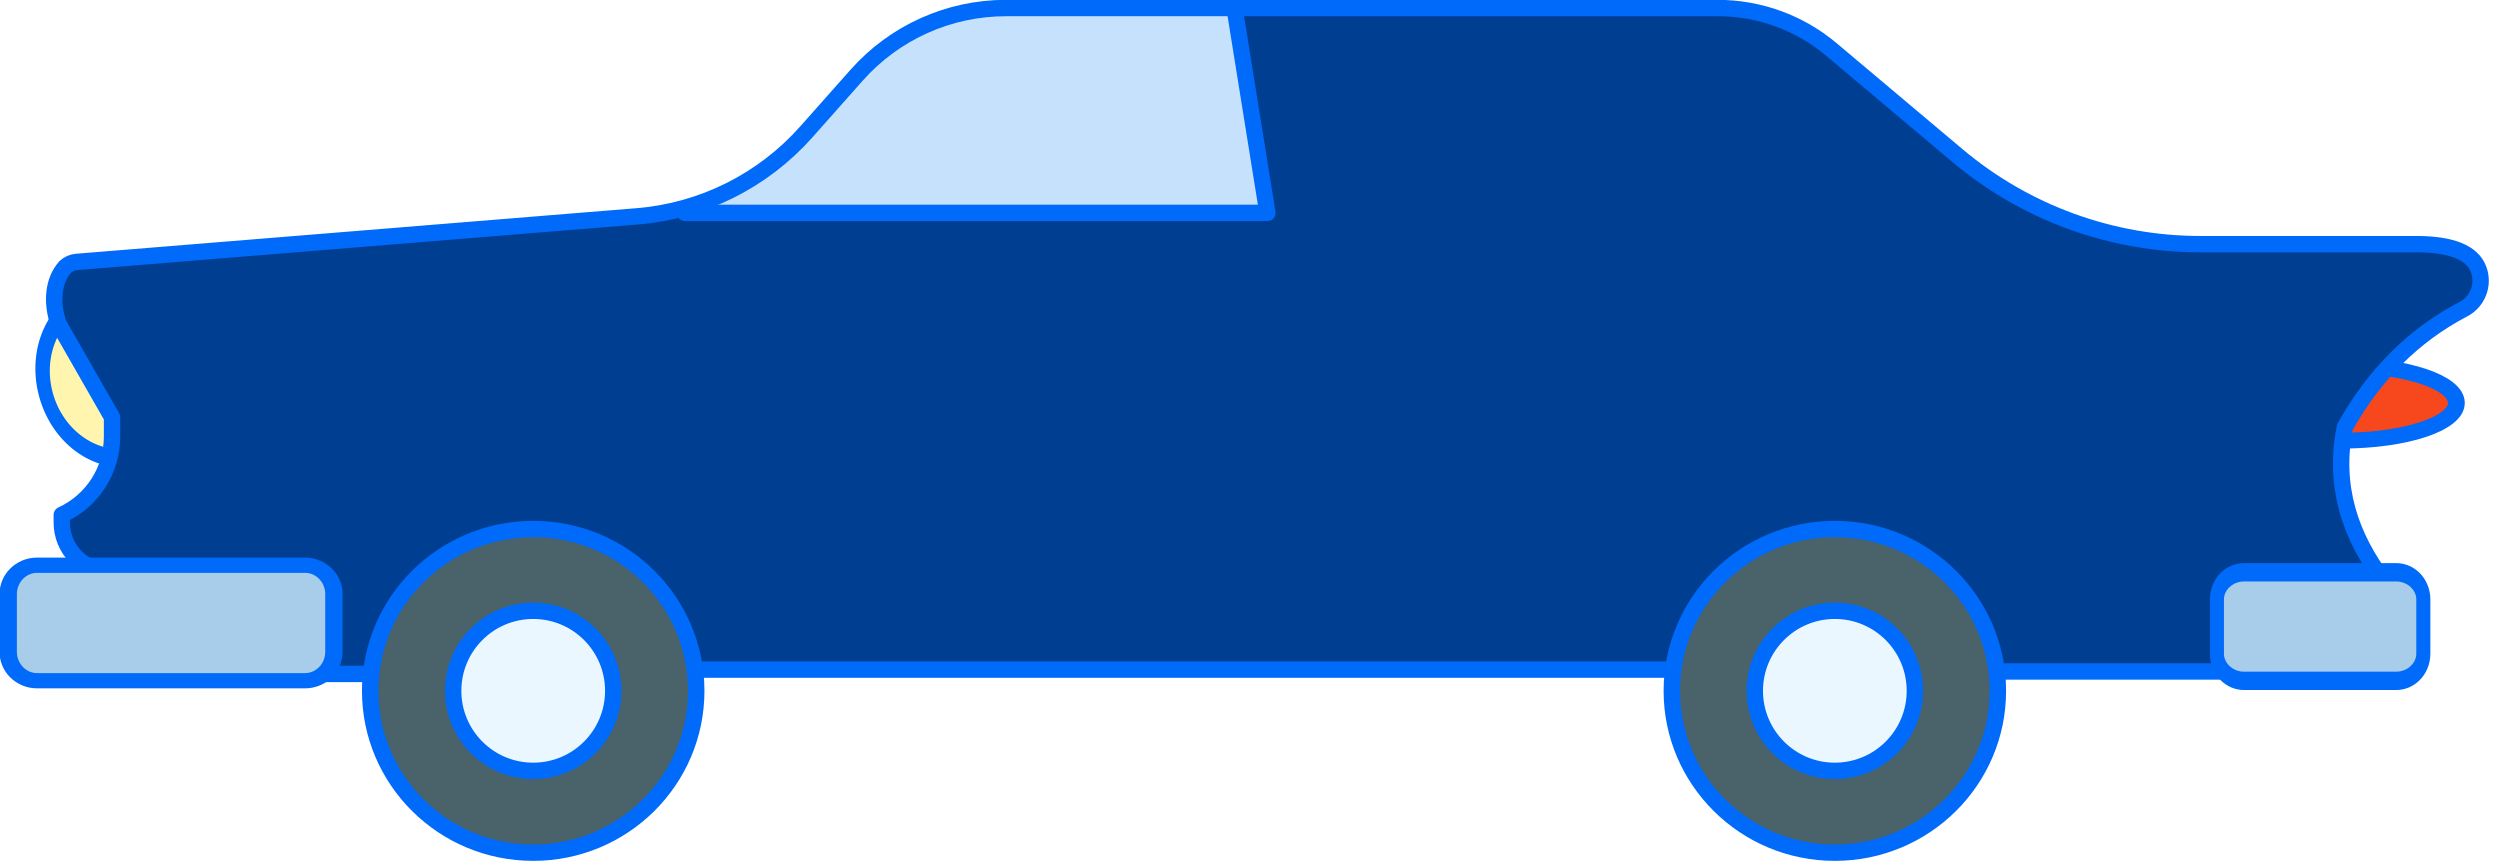
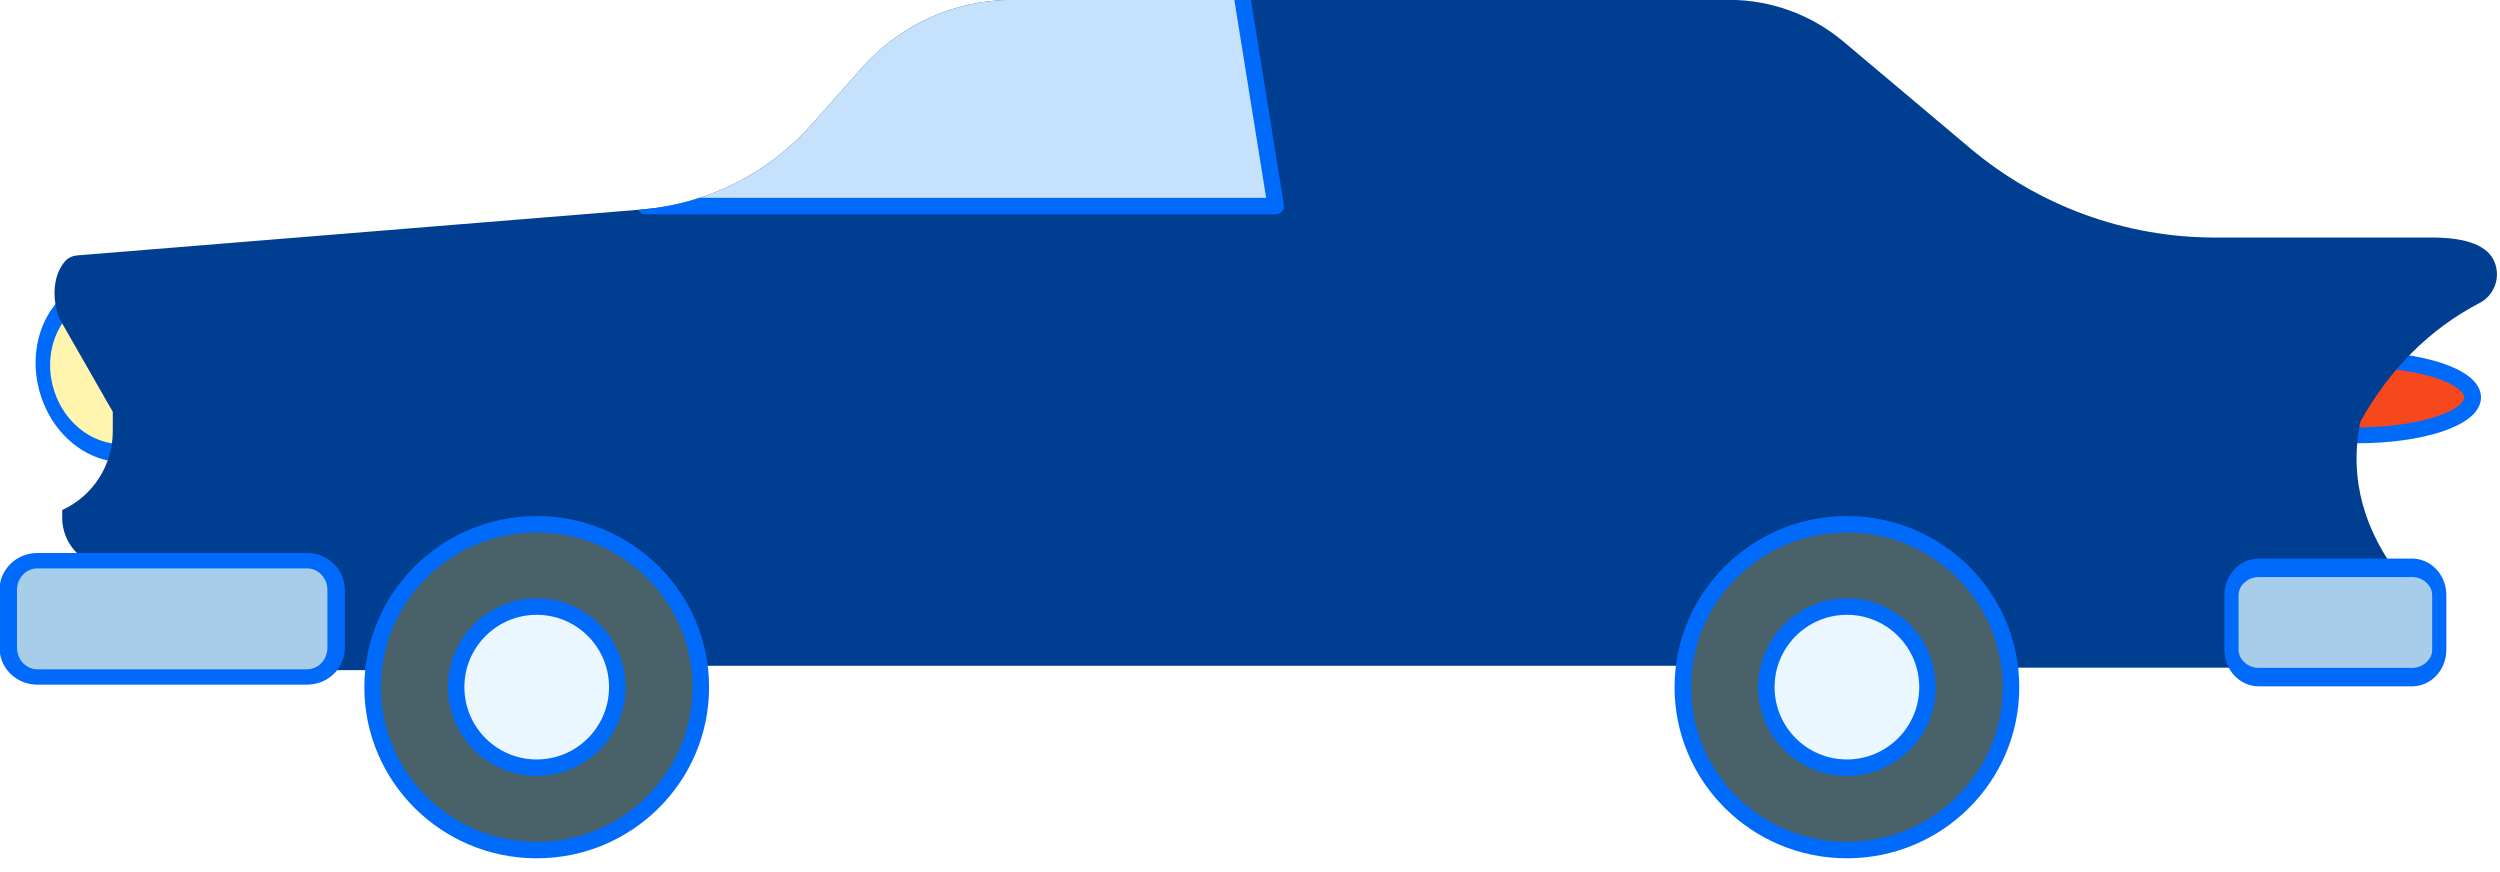
- <svg xmlns="http://www.w3.org/2000/svg" width="100%" height="100%" viewBox="0 0 153 53" version="1.1" xml:space="preserve" style="fill-rule:evenodd;clip-rule:evenodd;stroke-linejoin:round;stroke-miterlimit:1.5;">
-   <g transform="matrix(1,0,0,1,-1438.1,-4913.88)">
-     <g transform="matrix(0.731306,0,0,0.927136,321.02,948.264)">
+ <svg xmlns="http://www.w3.org/2000/svg" width="100%" height="100%" viewBox="0 0 152 53" version="1.1" xml:space="preserve" style="fill-rule:evenodd;clip-rule:evenodd;stroke-linejoin:round;stroke-miterlimit:1.5;">
+   <g transform="matrix(1,0,0,1,-1438.1,-3581.32)">
+     <g transform="matrix(0.731306,0,0,0.927136,321.02,-384.796)">
      <g id="car-blue" transform="matrix(0.60896,0,0,0.480335,1525.98,2637.38)">
        <g transform="matrix(1,0,0,0.940299,0,206.357)">
          <ellipse cx="324.379" cy="3470.26" rx="15.706" ry="5.509" style="fill:rgb(247,71,29);stroke:rgb(0,106,250);stroke-width:2.31px;" />
        </g>
        <g transform="matrix(0.965926,-0.258819,0.334199,1.24725,-1158.17,-854.86)">
          <ellipse cx="18.345" cy="3467.84" rx="10.021" ry="8.89" style="fill:rgb(255,245,174);stroke:rgb(0,106,250);stroke-width:1.94px;" />
        </g>
        <path d="M113.335,3432.18C107.364,3438.91 99.024,3443.08 90.056,3443.8C66.08,3445.75 19.086,3449.57 13.042,3450.06C12.465,3450.11 11.921,3450.34 11.496,3450.74C9.777,3452.65 9.559,3455.71 10.568,3458.57L17.916,3471.41L17.916,3474.07C17.916,3478.7 15.217,3482.9 11.01,3484.82C11.009,3484.82 11.009,3484.82 11.009,3484.82L11.009,3485.88C11.009,3487.67 11.719,3489.38 12.982,3490.65C14.244,3491.91 15.957,3492.62 17.743,3492.62C27.741,3492.62 45.345,3492.62 45.345,3492.62L45.345,3506.68L55.288,3506.68C57.487,3497.49 60.864,3492.49 66.682,3490.25C70.412,3488.77 74.497,3488.42 78.426,3489.24C88.819,3491.39 92.951,3495.6 94.911,3506.09L237.809,3506.09C239.773,3493.62 239.189,3493.02 253.409,3486.99C253.8,3486.82 254.236,3486.8 254.641,3486.93C269.967,3491.23 269.212,3493.58 271.825,3506.34L309.16,3506.34L309.16,3494.2L330.357,3494.2C325.393,3487.79 323.156,3480.73 324.769,3472.75C328.763,3465.61 334.144,3460.17 341.014,3456.57C343.003,3455.56 343.918,3453.21 343.143,3451.11C342.284,3448.74 339.365,3447.67 334.856,3447.62C334.851,3447.62 334.847,3447.62 334.843,3447.62C334.824,3447.62 318.642,3447.62 304.906,3447.62C292.676,3447.62 280.84,3443.3 271.485,3435.42C265.554,3430.43 258.978,3424.89 254.202,3420.87C249.828,3417.19 244.293,3415.17 238.575,3415.17L140.767,3415.17C132.923,3415.17 125.454,3418.52 120.248,3424.39C118.029,3426.89 115.611,3429.62 113.335,3432.18Z" style="fill:rgb(0,62,146);" />
        <clipPath id="_clip1">
          <path d="M113.335,3432.18C107.364,3438.91 99.024,3443.08 90.056,3443.8C66.08,3445.75 19.086,3449.57 13.042,3450.06C12.465,3450.11 11.921,3450.34 11.496,3450.74C9.777,3452.65 9.559,3455.71 10.568,3458.57L17.916,3471.41L17.916,3474.07C17.916,3478.7 15.217,3482.9 11.01,3484.82C11.009,3484.82 11.009,3484.82 11.009,3484.82L11.009,3485.88C11.009,3487.67 11.719,3489.38 12.982,3490.65C14.244,3491.91 15.957,3492.62 17.743,3492.62C27.741,3492.62 45.345,3492.62 45.345,3492.62L45.345,3506.68L55.288,3506.68C57.487,3497.49 60.864,3492.49 66.682,3490.25C70.412,3488.77 74.497,3488.42 78.426,3489.24C88.819,3491.39 92.951,3495.6 94.911,3506.09L237.809,3506.09C239.773,3493.62 239.189,3493.02 253.409,3486.99C253.8,3486.82 254.236,3486.8 254.641,3486.93C269.967,3491.23 269.212,3493.58 271.825,3506.34L309.16,3506.34L309.16,3494.2L330.357,3494.2C325.393,3487.79 323.156,3480.73 324.769,3472.75C328.763,3465.61 334.144,3460.17 341.014,3456.57C343.003,3455.56 343.918,3453.21 343.143,3451.11C342.284,3448.74 339.365,3447.67 334.856,3447.62C334.851,3447.62 334.847,3447.62 334.843,3447.62C334.824,3447.62 318.642,3447.62 304.906,3447.62C292.676,3447.62 280.84,3443.3 271.485,3435.42C265.554,3430.43 258.978,3424.89 254.202,3420.87C249.828,3417.19 244.293,3415.17 238.575,3415.17L140.767,3415.17C132.923,3415.17 125.454,3418.52 120.248,3424.39C118.029,3426.89 115.611,3429.62 113.335,3432.18Z" />
        </clipPath>
        <g clip-path="url(#_clip1)">
          <g transform="matrix(1.10142,0,0,1.1127,-17.9198,-387.338)">
-             <path d="M104.03,3442.67L176.694,3442.67L172.23,3415.17L128.574,3415.17L104.03,3442.67Z" style="fill:rgb(197,225,252);stroke:rgb(0,106,250);stroke-width:2.03px;" />
+             <path d="M98.584,3442.67L176.694,3442.67L172.23,3415.17L128.574,3415.17L98.584,3442.67Z" style="fill:rgb(197,225,252);stroke:rgb(0,106,250);stroke-width:2.03px;" />
          </g>
        </g>
-         <path d="M113.335,3432.18C107.364,3438.91 99.024,3443.08 90.056,3443.8C66.08,3445.75 19.086,3449.57 13.042,3450.06C12.465,3450.11 11.921,3450.34 11.496,3450.74C9.777,3452.65 9.559,3455.71 10.568,3458.57L17.916,3471.41L17.916,3474.07C17.916,3478.7 15.217,3482.9 11.01,3484.82C11.009,3484.82 11.009,3484.82 11.009,3484.82L11.009,3485.88C11.009,3487.67 11.719,3489.38 12.982,3490.65C14.244,3491.91 15.957,3492.62 17.743,3492.62C27.741,3492.62 45.345,3492.62 45.345,3492.62L45.345,3506.68L55.288,3506.68C57.487,3497.49 60.864,3492.49 66.682,3490.25C70.412,3488.77 74.497,3488.42 78.426,3489.24C88.819,3491.39 92.951,3495.6 94.911,3506.09L237.809,3506.09C239.773,3493.62 239.189,3493.02 253.409,3486.99C253.8,3486.82 254.236,3486.8 254.641,3486.93C269.967,3491.23 269.212,3493.58 271.825,3506.34L309.16,3506.34L309.16,3494.2L330.357,3494.2C325.393,3487.79 323.156,3480.73 324.769,3472.75C328.763,3465.61 334.144,3460.17 341.014,3456.57C343.003,3455.56 343.918,3453.21 343.143,3451.11C342.284,3448.74 339.365,3447.67 334.856,3447.62C334.851,3447.62 334.847,3447.62 334.843,3447.62C334.824,3447.62 318.642,3447.62 304.906,3447.62C292.676,3447.62 280.84,3443.3 271.485,3435.42C265.554,3430.43 258.978,3424.89 254.202,3420.87C249.828,3417.19 244.293,3415.17 238.575,3415.17L140.767,3415.17C132.923,3415.17 125.454,3418.52 120.248,3424.39C118.029,3426.89 115.611,3429.62 113.335,3432.18Z" style="fill:none;stroke:rgb(0,106,250);stroke-width:2.25px;" />
        <g>
          <g transform="matrix(2.0365,0,0,2.0219,-79.5415,-3584.87)">
            <circle cx="76.276" cy="3508.52" r="11" style="fill:rgb(74,99,106);stroke:rgb(0,106,250);stroke-width:1.11px;" />
          </g>
          <g transform="matrix(1,0,0,1,-0.481755,0.481767)">
            <circle cx="76.276" cy="3508.52" r="11" style="fill:rgb(234,247,255);stroke:rgb(0,106,250);stroke-width:2.25px;" />
          </g>
        </g>
        <g transform="matrix(1,0,0,1,178.876,4.54747e-13)">
          <g transform="matrix(2.0365,0,0,2.0219,-79.5415,-3584.87)">
            <circle cx="76.276" cy="3508.52" r="11" style="fill:rgb(74,99,106);stroke:rgb(0,106,250);stroke-width:1.11px;" />
          </g>
          <g transform="matrix(1,0,0,1,-0.481755,0.481767)">
            <circle cx="76.276" cy="3508.52" r="11" style="fill:rgb(234,247,255);stroke:rgb(0,106,250);stroke-width:2.25px;" />
          </g>
        </g>
        <g transform="matrix(0.766666,0,0,1,301.078,-0.898067)">
          <path d="M44.954,3497.34C44.954,3495.28 42.773,3493.61 40.087,3493.61L12.82,3493.61C10.135,3493.61 7.954,3495.28 7.954,3497.34L7.954,3504.8C7.954,3506.86 10.135,3508.53 12.82,3508.53L40.087,3508.53C42.773,3508.53 44.954,3506.86 44.954,3504.8L44.954,3497.34Z" style="fill:rgb(167,205,234);stroke:rgb(0,106,250);stroke-width:2.52px;" />
        </g>
        <g transform="matrix(1.20975,0,0,1.06405,-5.97587,-225.636)">
          <path d="M44.954,3497.34C44.954,3495.28 43.483,3493.61 41.672,3493.61L11.236,3493.61C9.425,3493.61 7.954,3495.28 7.954,3497.34L7.954,3504.8C7.954,3506.86 9.425,3508.53 11.236,3508.53L41.672,3508.53C43.483,3508.53 44.954,3506.86 44.954,3504.8L44.954,3497.34Z" style="fill:rgb(167,205,234);stroke:rgb(0,106,250);stroke-width:1.97px;" />
        </g>
      </g>
    </g>
  </g>
</svg>
